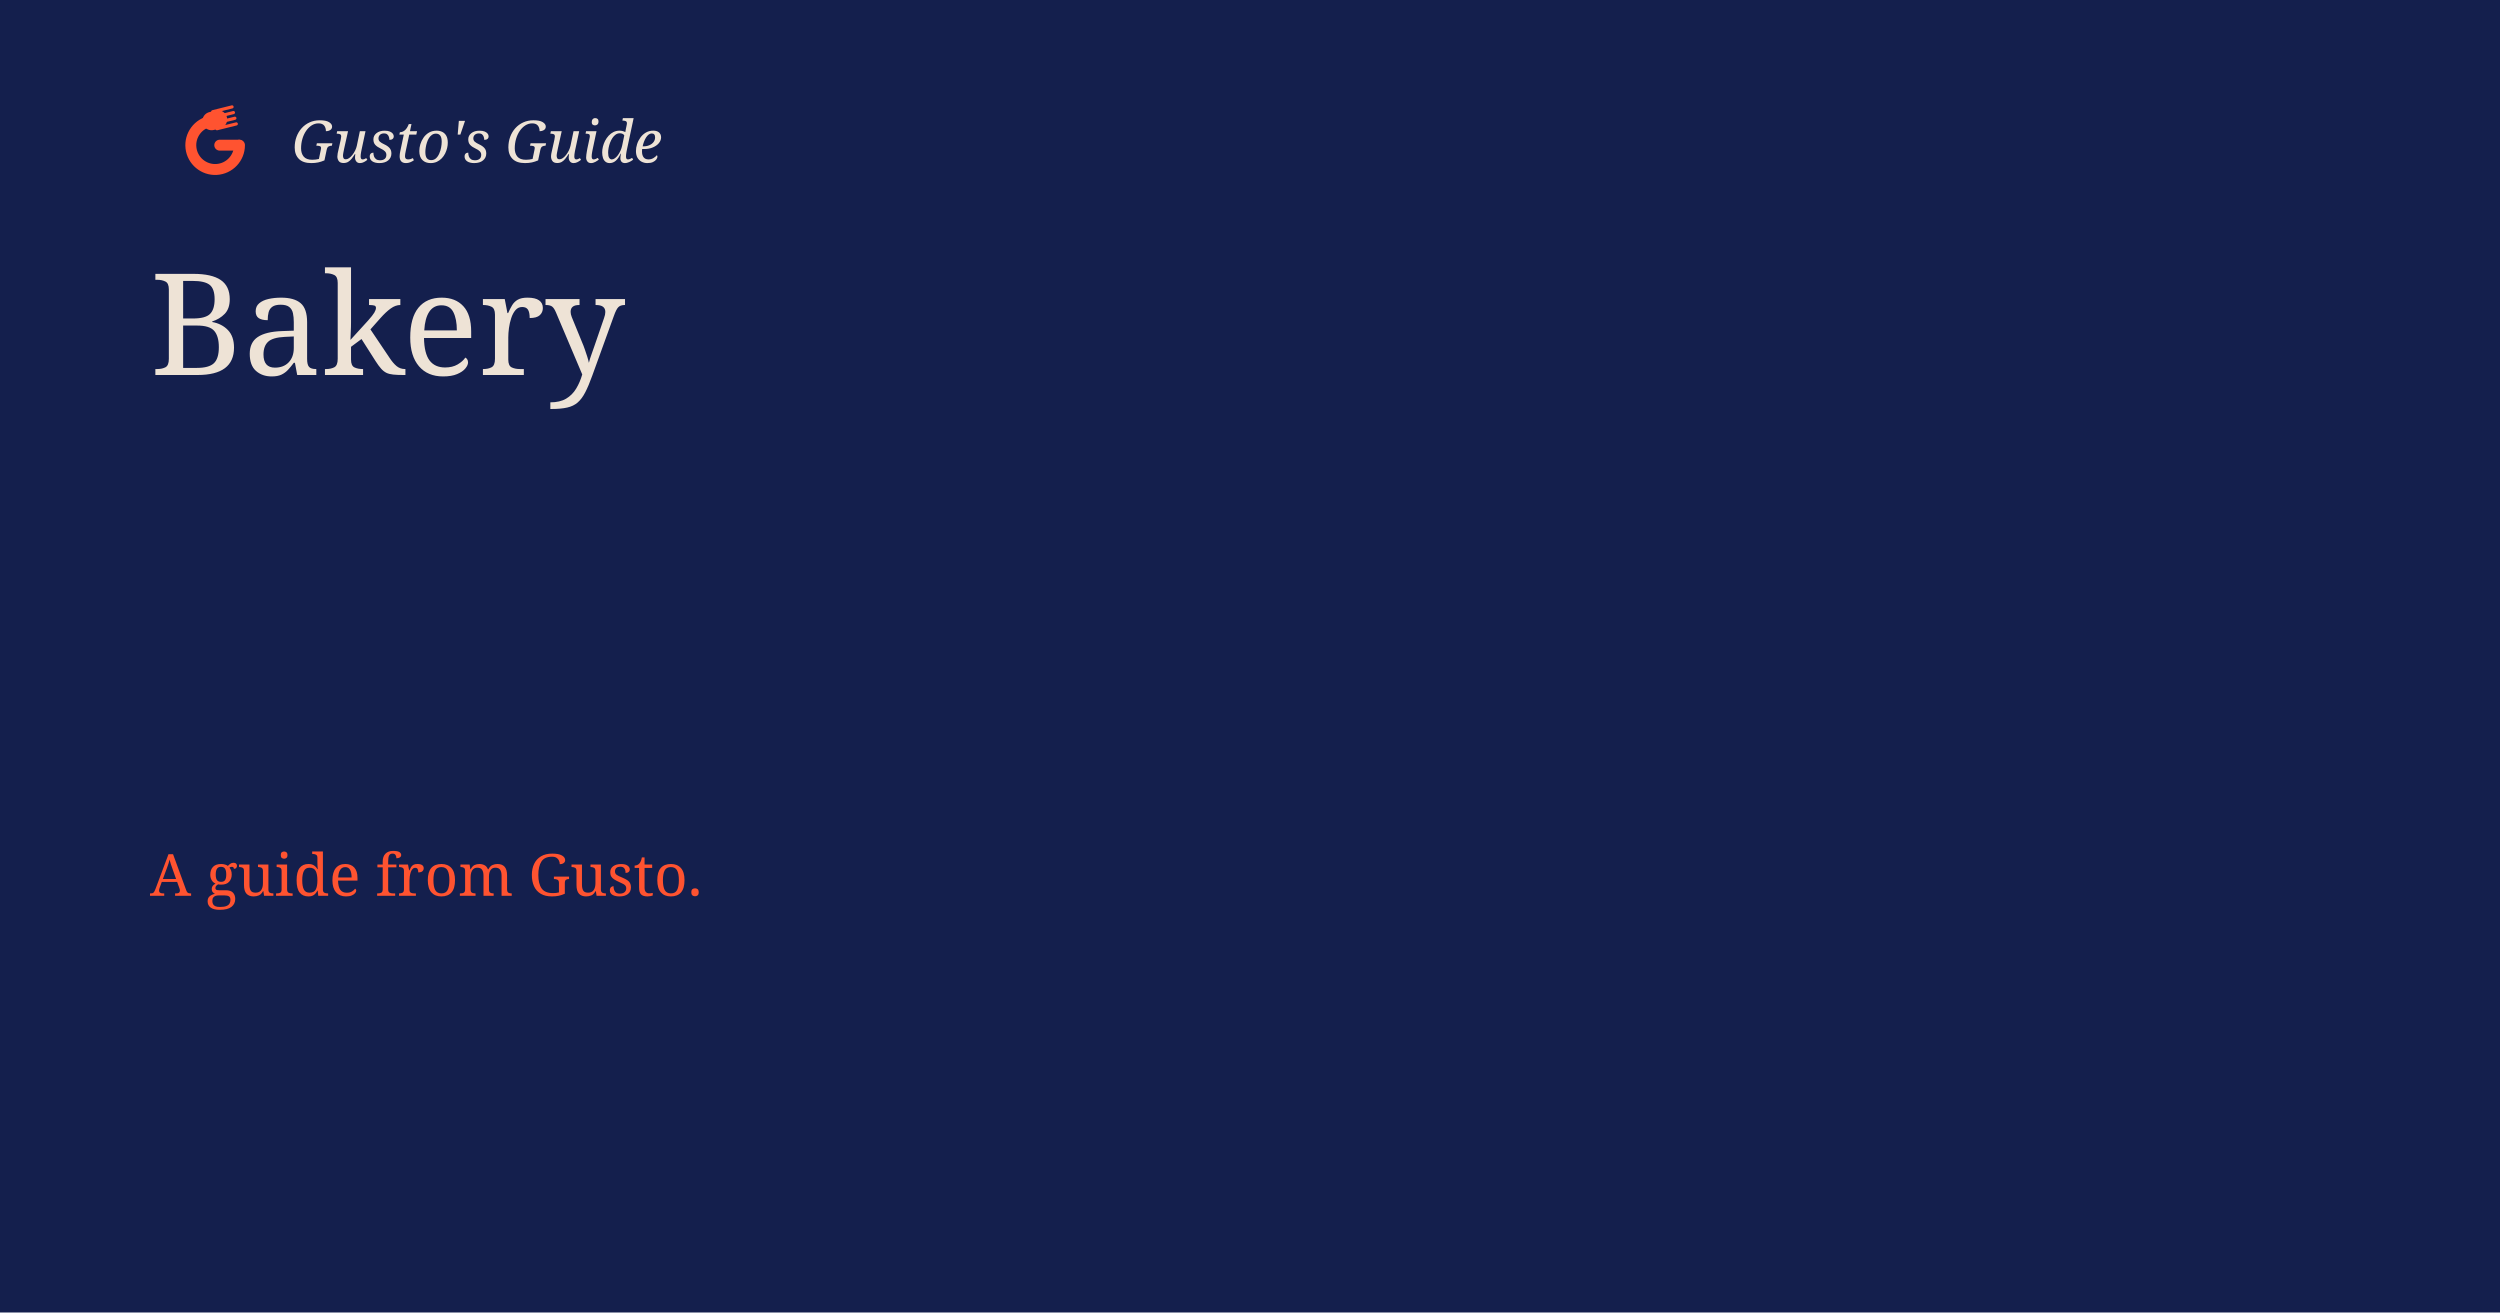
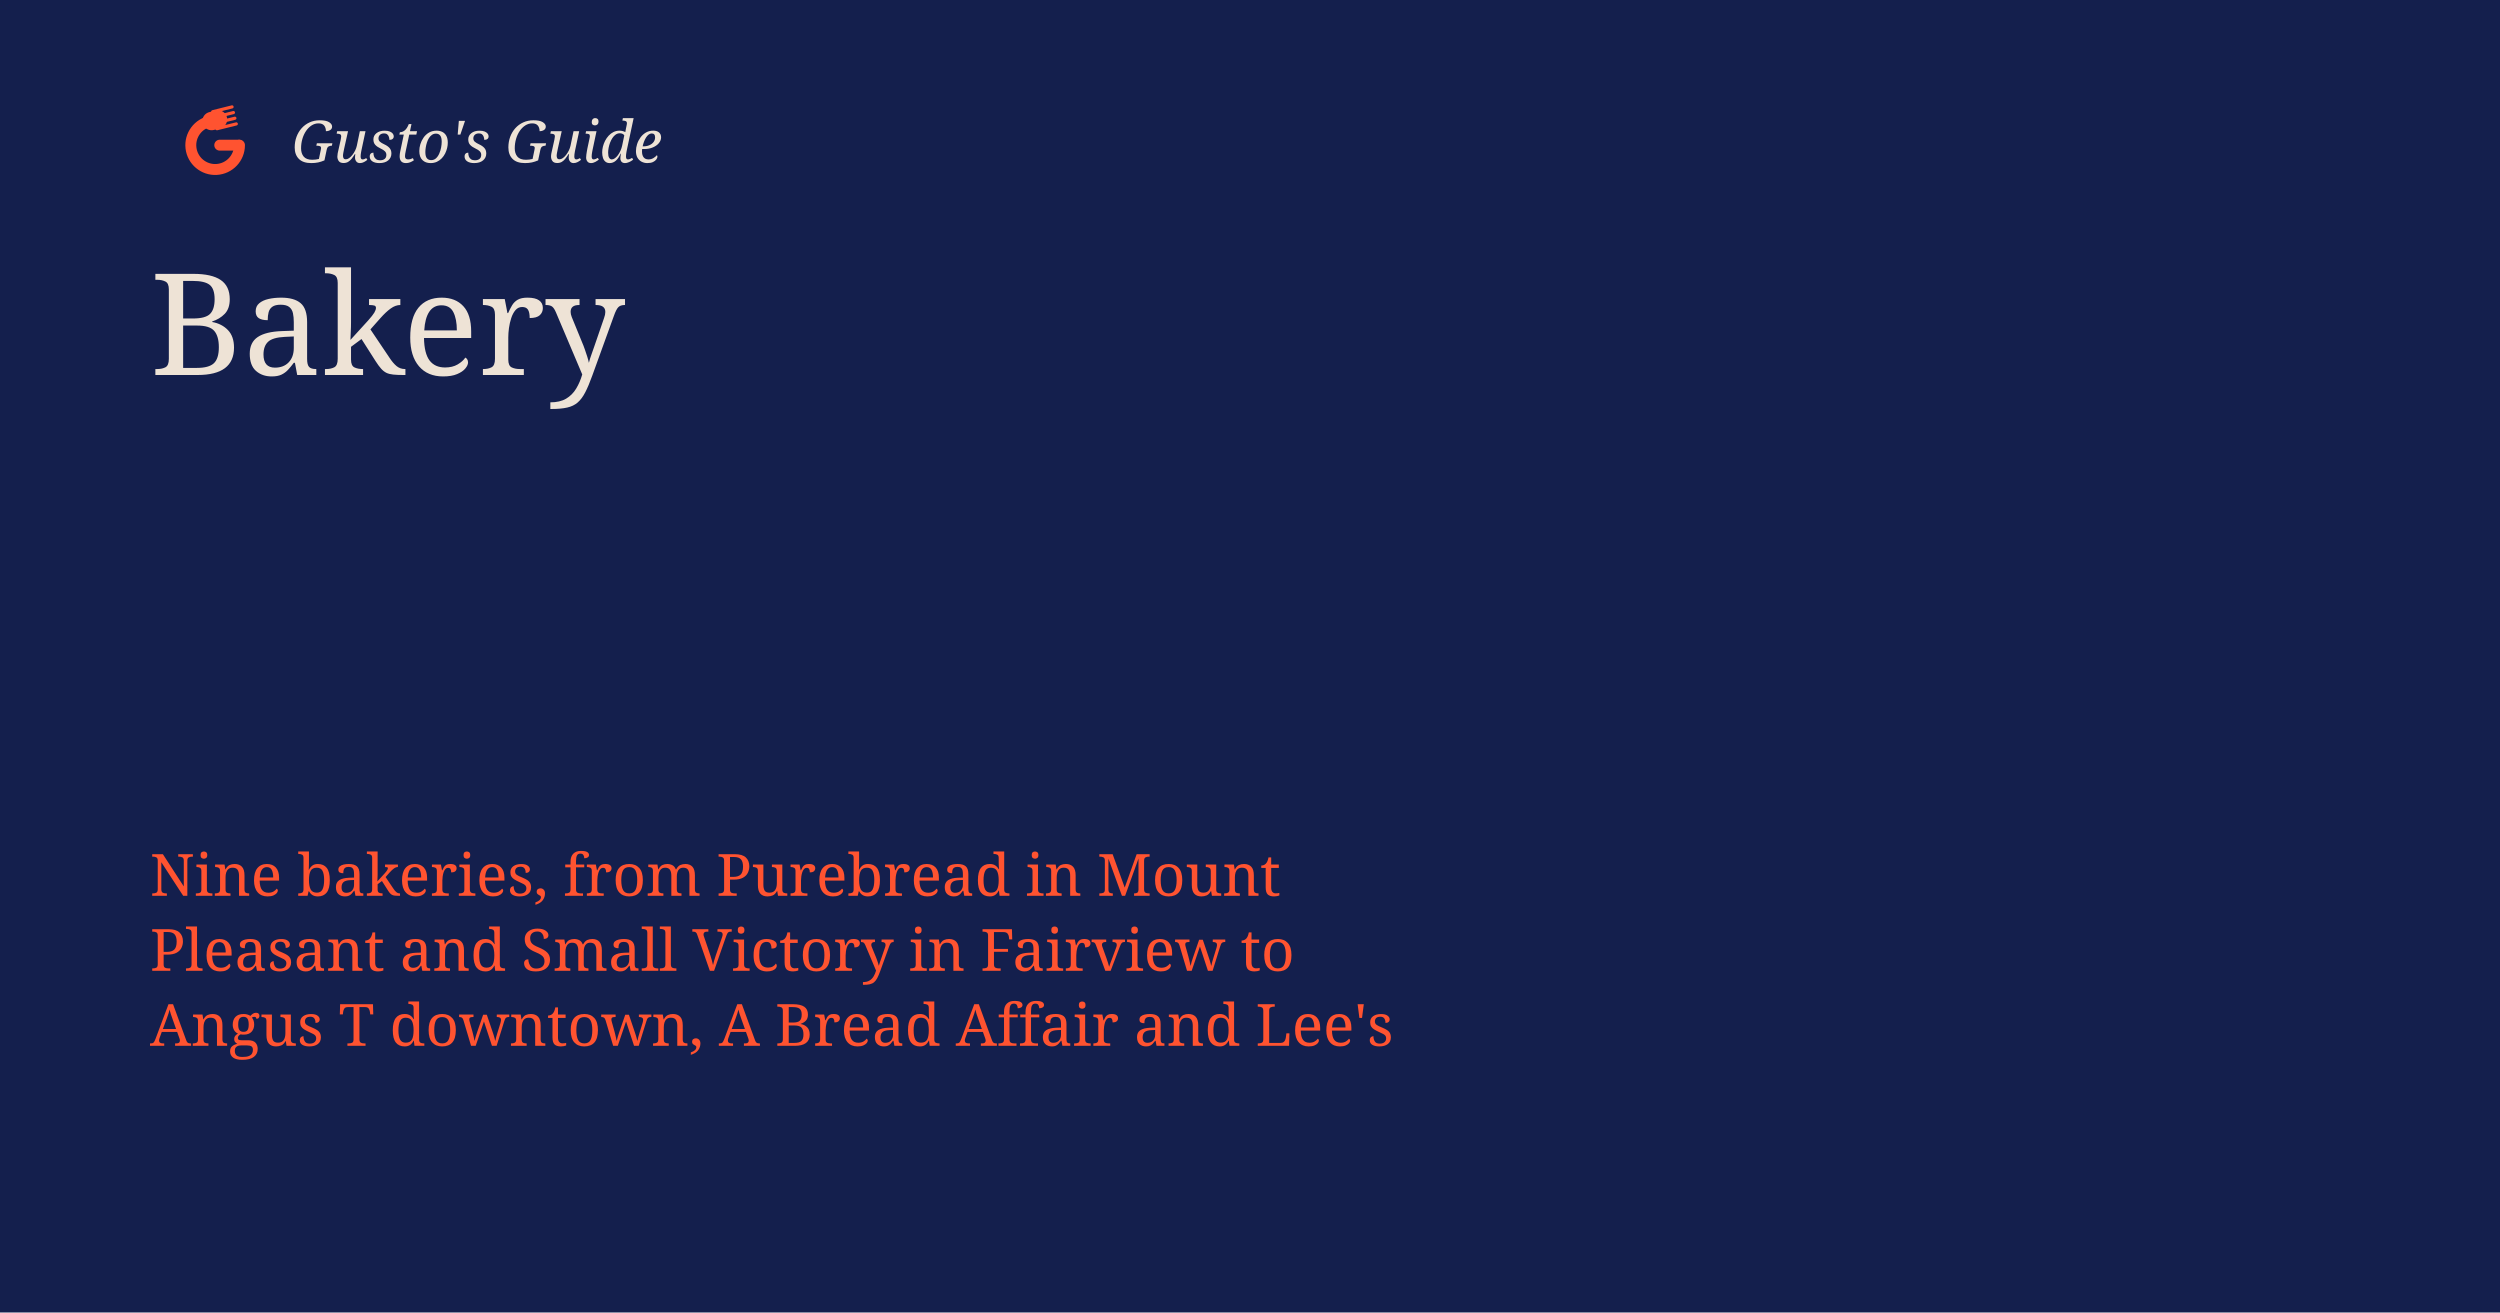
<svg xmlns="http://www.w3.org/2000/svg" width="1200" height="630" viewBox="0 0 1200 630">
  <rect width="1200" height="630" fill="#141F4D" />
  <g transform="translate(72 36) scale(0.92)">
    <g transform="translate(10.59 -0.99)">
      <path d="M 36.1 37.6 A 12.7 12.7 0 1 1 21.19 25.09" fill="none" stroke="#FF5330" stroke-width="5.7" stroke-linecap="round" />
      <path d="M 35.64 37.6 L 25.8 37.6" fill="none" stroke="#FF5330" stroke-width="5.7" stroke-linecap="round" />
      <path d="M 21.19 25.09 L 22.46 24.78" fill="none" stroke="#FF5330" stroke-width="5.7" stroke-linecap="round" />
      <path d="M 21.53 25.01 L 24.88 24.17" fill="none" stroke="#FF5330" stroke-width="9.6" stroke-linecap="round" />
      <path d="M 22.13 20.15 L 32.22 17.63 M 22.86 23.11 L 32.95 20.59 M 23.6 26.06 L 33.69 23.55 M 24.34 29.02 L 34.43 26.51" fill="none" stroke="#FF5330" stroke-width="1.65" stroke-linecap="round" />
    </g>
  </g>
  <text x="140" y="78" fill="#EEE3D6" font-family="Georgia, serif" font-size="28" font-style="italic">Gusto's Guide</text>
  <text x="72" y="180" fill="#EEE3D6" font-family="Georgia, serif" font-size="68">Bakery</text>
-   <text x="72" y="430" fill="#FF5330" font-family="Georgia, serif" font-size="28">A guide from Gusto.</text>
+   <text x="72" y="430" fill="#FF5330" font-family="Georgia, serif" font-size="28">Nine bakeries, from Purebread in Mount</text>
+   <text x="72" y="466" fill="#FF5330" font-family="Georgia, serif" font-size="28">Pleasant and Small Victory in Fairview to</text>
+   <text x="72" y="502" fill="#FF5330" font-family="Georgia, serif" font-size="28">Angus T downtown, A Bread Affair and Lee's</text>
</svg>
